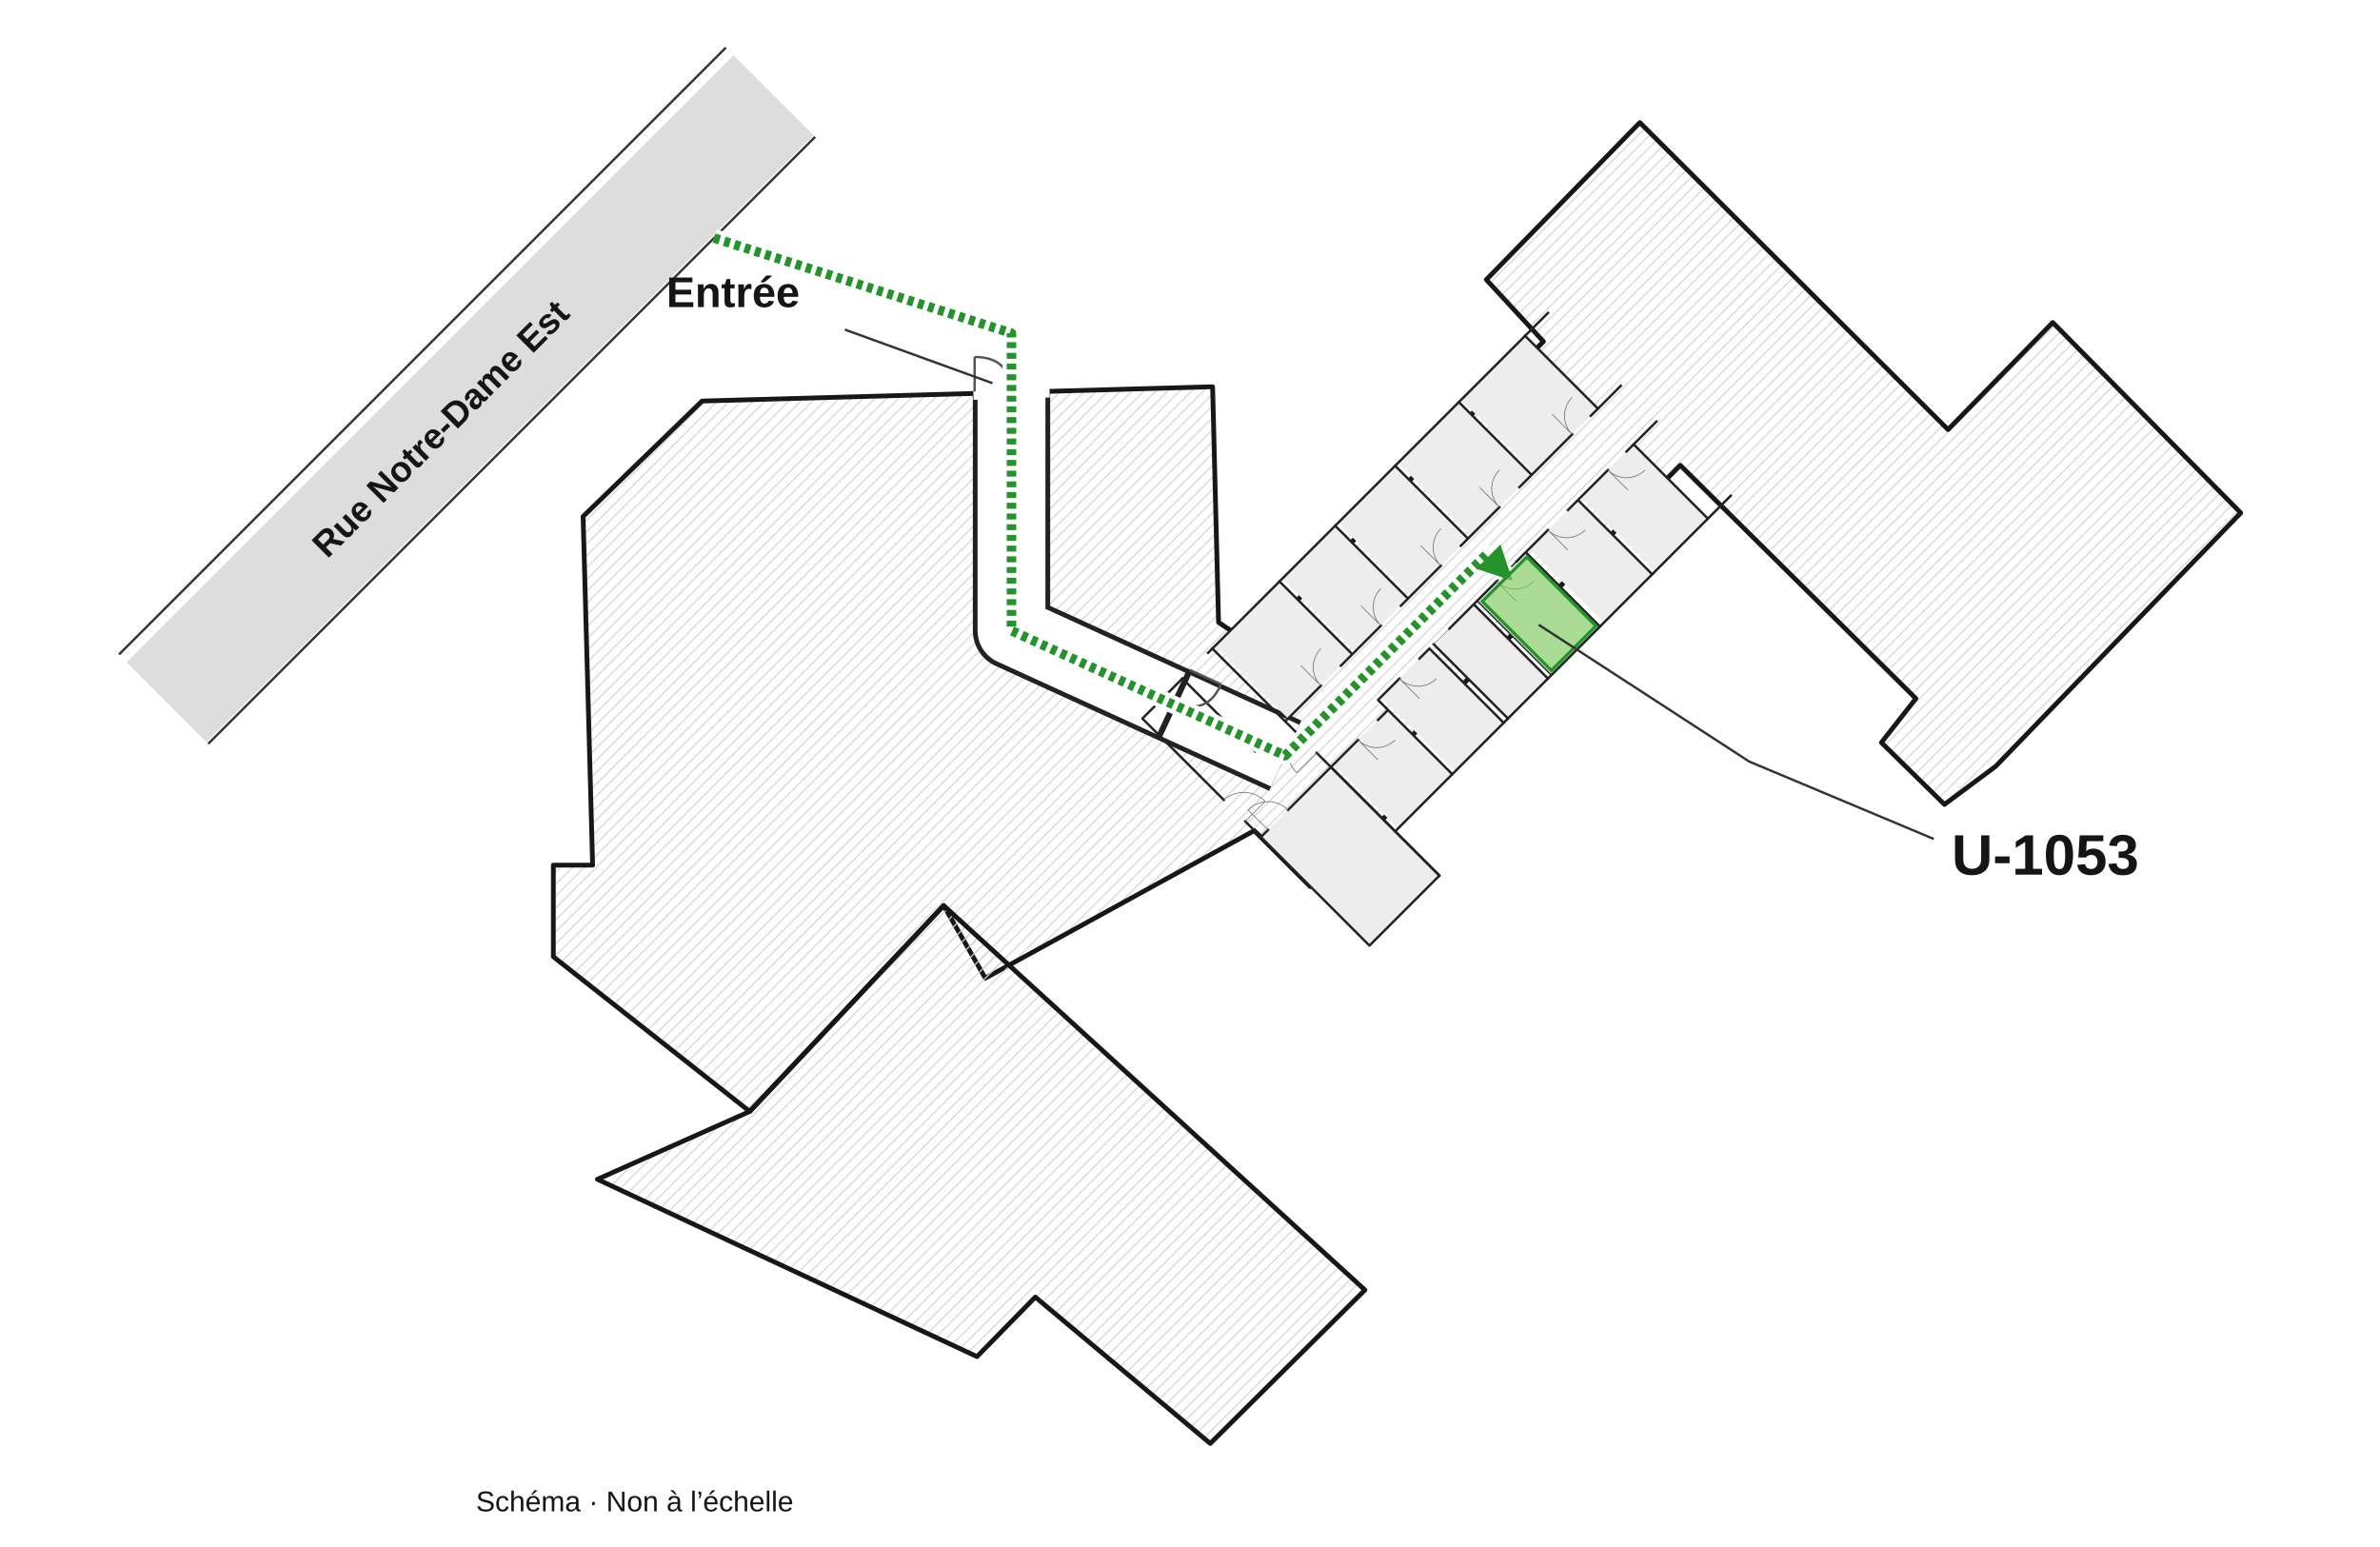
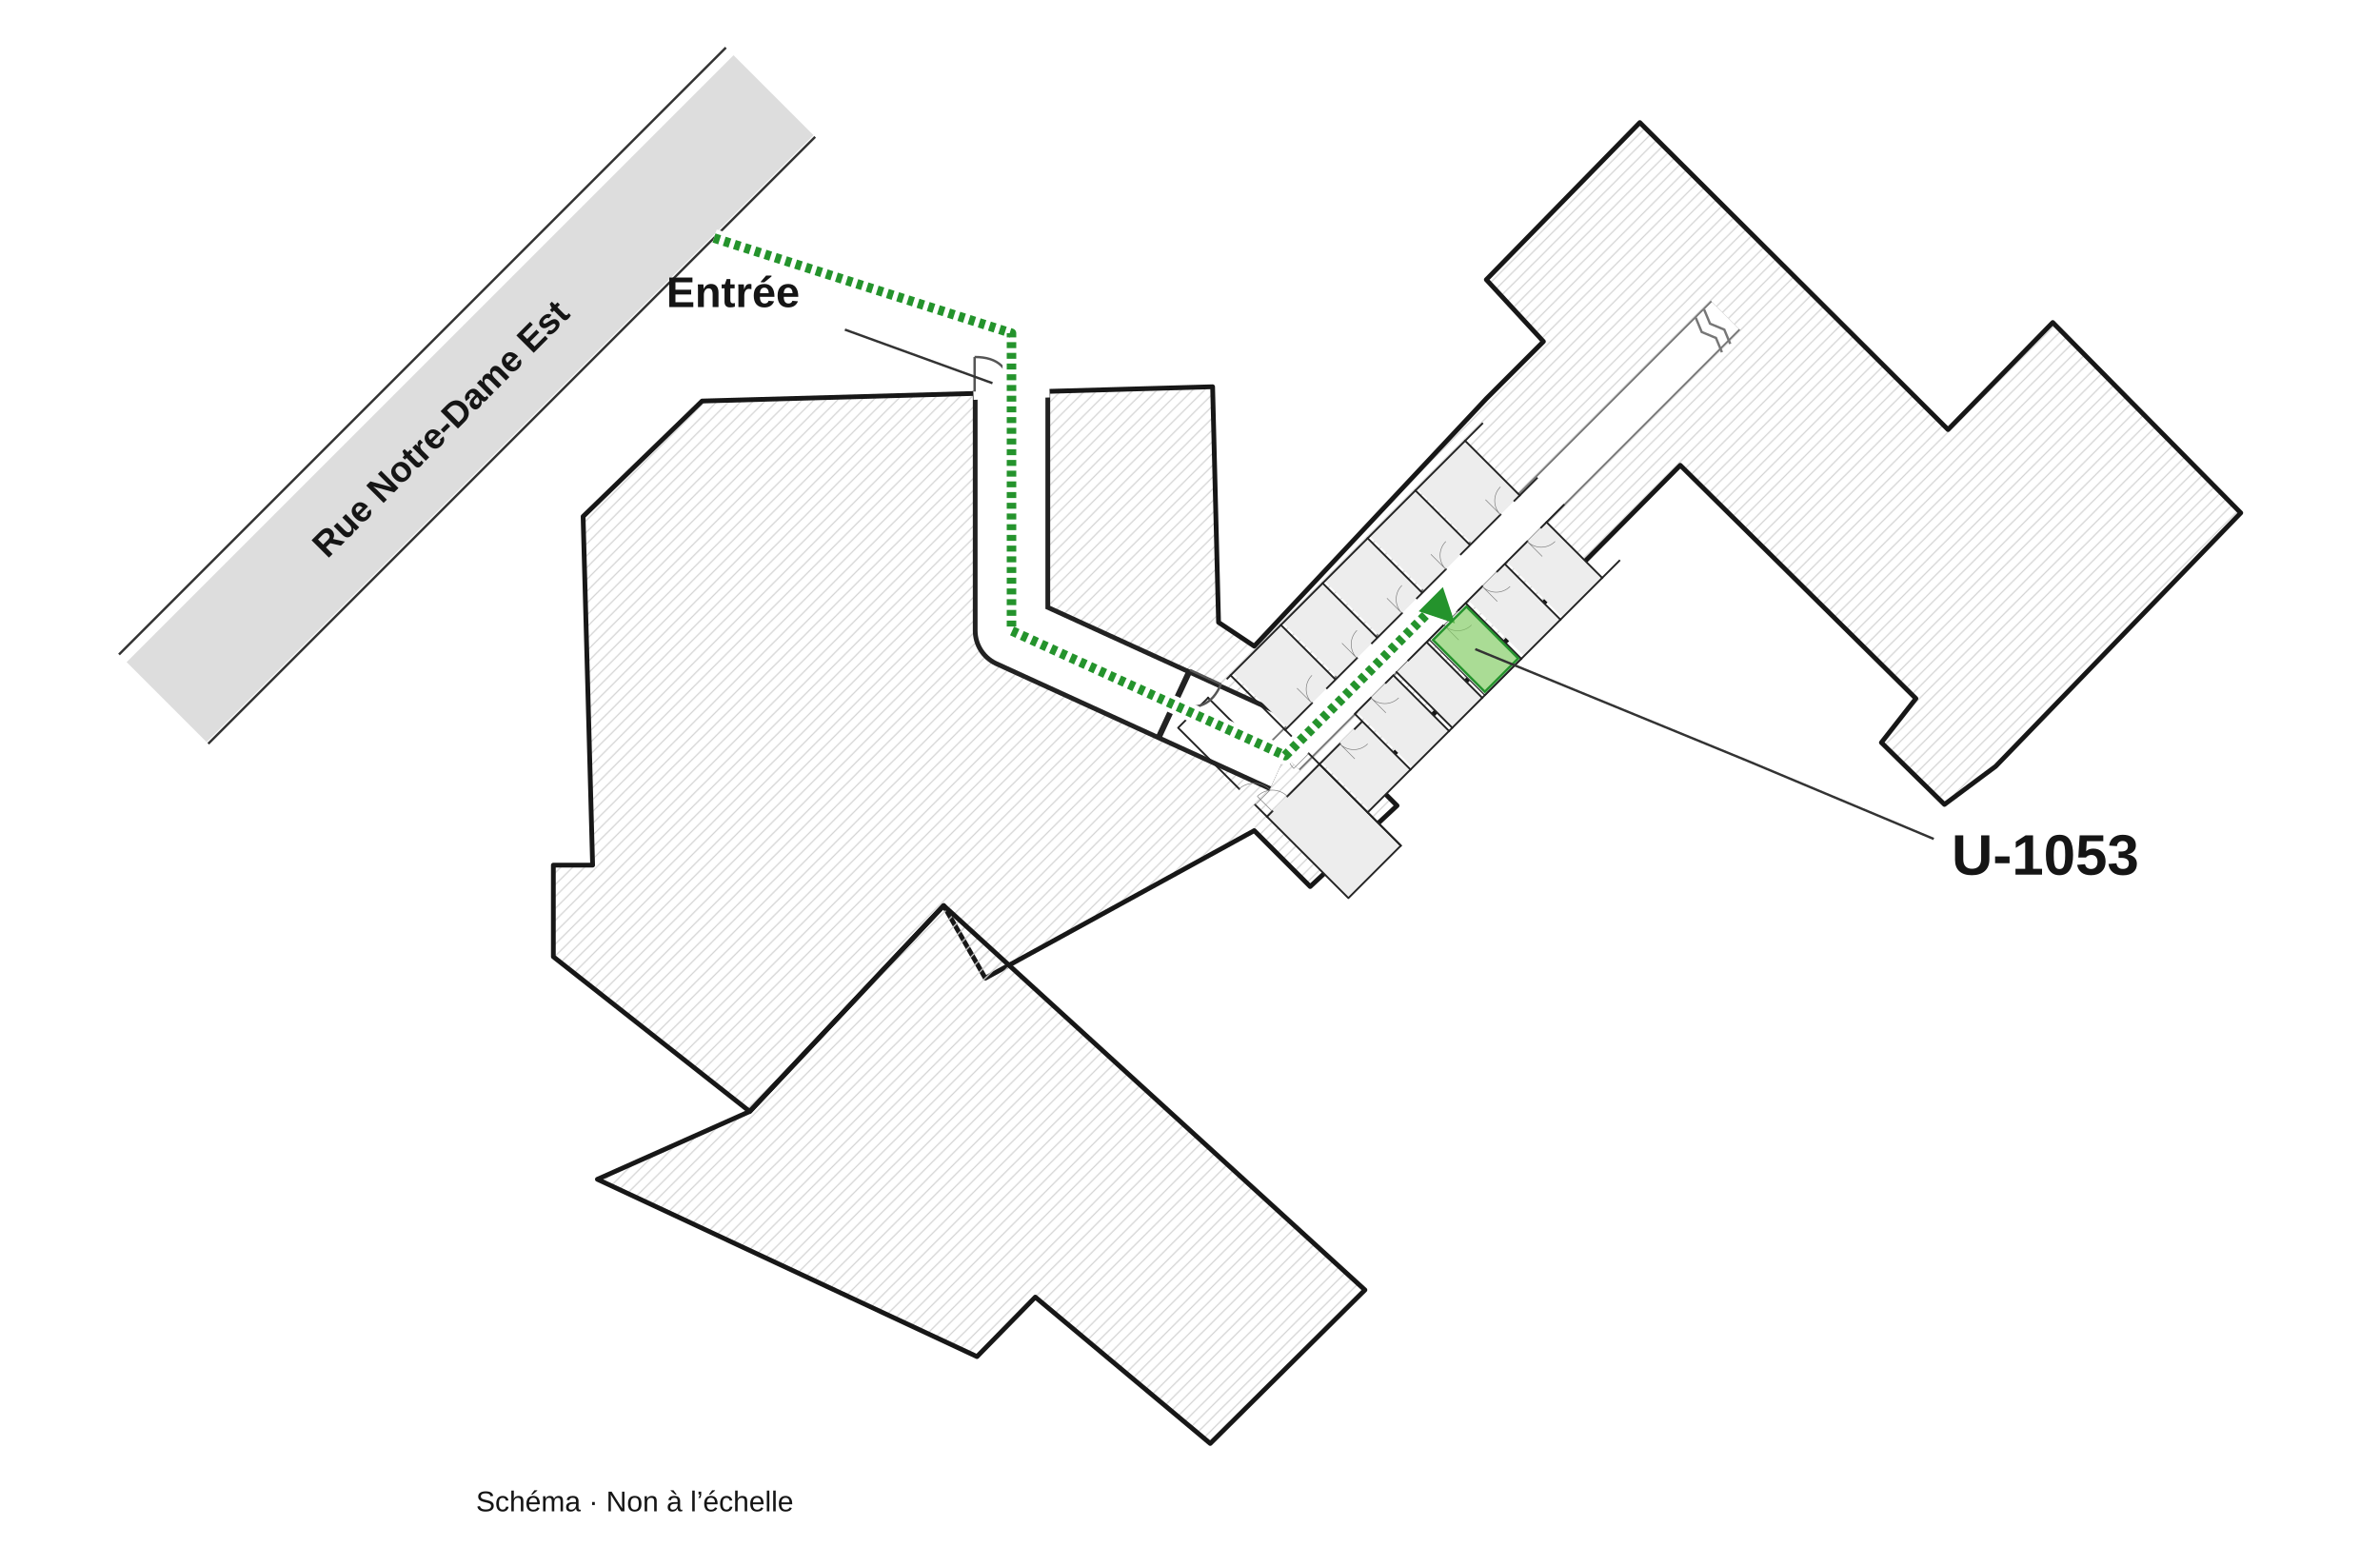
<svg xmlns="http://www.w3.org/2000/svg" width="1600" height="1040" viewBox="250 120 2000 1300" role="img" aria-labelledby="title desc" xml:lang="fr">
  <defs>
    <pattern id="hatch" width="10" height="10" patternUnits="userSpaceOnUse">
      <path d="M-2 2L2 -2M0 10L10 0M8 12L12 8" stroke="#d4d4d4" stroke-width="1" />
    </pattern>
    <marker id="arrow" viewBox="0 0 10 10" refX="8" refY="5" markerWidth="3.6" markerHeight="3.6" orient="auto">
      <path d="M0 0L10 5L0 10Z" fill="#24932c" />
    </marker>
  </defs>
  <style>
 text{font-family:Arial,sans-serif;fill:#151515}
 .outline{fill:url(#hatch);stroke:#171717;stroke-width:4;stroke-linejoin:round}
 .leader{fill:none;stroke:#333;stroke-width:2}
 .wall{fill:none;stroke:#222;stroke-width:6;stroke-linecap:square;stroke-linejoin:round}
 .door{fill:none;stroke:#777;stroke-width:2}
 .room{fill:#ededed}
 #office-plan rect{fill:#ededed;stroke:#333}
 .badge{fill:#fff;stroke:#111;stroke-width:2}
 .badge-number{font-size:23px;font-weight:bold;text-anchor:middle;dominant-baseline:central}
</style>
  <rect x="250" y="120" width="2000" height="1300" fill="white" />
  <g id="base-map">
    <g id="street" transform="translate(-200 -70)">
      <path d="M590 780L1100 270" fill="none" stroke="#ddd" stroke-width="95" />
      <path d="M550 740L1060 230M625 815L1135 305" fill="none" stroke="#333" stroke-width="2" />
      <text x="725" y="660" transform="rotate(-45 725 660)" font-size="30" font-weight="bold">Rue Notre-Dame Est</text>
    </g>
    <path class="outline" d="M740 554L840 457L1269 445L1274 643L1304 663L1499 455L1547 407L1499 355L1628 223L1887 481L1975 391L2133 551L1927 764L1884 796L1831 744L1860 707L1662 511L1401 774L1424 797L1351 865L1304 818L1078 942L1043 881L880 1054L715 924L715 847L748 847Z" />
    <path class="outline" d="M1043 881L1397 1204L1267 1333L1120 1210L1071 1260L752 1111L880 1054Z" />
    <path d="M1100 448V650L1330 755" fill="none" stroke="#222" stroke-width="65" stroke-linejoin="round" />
    <path d="M1100 448V650L1330 755" fill="none" stroke="white" stroke-width="57" stroke-linejoin="round" />
    <path d="M1068 451L1132 449" stroke="white" stroke-width="10" />
    <path d="M1069 449V420M1069 420Q1099 420 1099 449" fill="none" stroke="#555" stroke-width="2" />
-     <g id="office-plan" transform="matrix(.24 .24 -.24 .24 1516 305)">
+     <g id="corridor-continuation">
+       <path d="M1330 755L1700 385" fill="none" stroke="#777" stroke-width="35" />
+       <path d="M1330 755L1700 385" fill="none" stroke="white" stroke-width="32" />
+       <path d="M1675 387L1680 399L1692 404L1697 416 M1682 380L1687 392L1699 397L1704 409" fill="none" stroke="#777" stroke-width="2" />
+     </g>
+     <g id="office-plan" transform="matrix(.18 .18 -.18 .18 1469.5 417.5)">
      <path class="room" d="M235 170H490V394H235Z M235 402H490V615H235Z M235 625H490V825H235Z M235 835H490V1020H235Z M235 1030H490V1255H235Z M615 170H875V355H615Z M615 365H875V535H615Z M615 885H875V1055H615Z M650 1065H875V1255H650Z M650 1265H1030V1510H650Z" />
      <rect x="615" y="548" width="260" height="170" fill="#d7f0e9" />
      <rect x="615" y="548" width="260" height="170" fill="none" stroke="#168269" stroke-width="4" />
      <rect x="615" y="730" width="260" height="140" fill="#eef2f5" />
      <path class="wall" d="M235 90V1280 M235 1370V1510H520 M595 1510H1030V1265H875V90 M490 90V195 M615 90V195" />
      <path class="wall" d="M235 170H490 M490 260V402H235 M490 402V445 M490 515V625H235 M490 625V650 M490 720V835H235 M490 835V860 M490 930V1030H235 M490 1030V1070 M490 1140V1265H235" />
      <path class="wall" d="M615 170H875 M615 260V365H875 M615 365V400 M615 470V548H875 M615 548V580 M615 650V730H875 M615 730V815 M615 870H875 M615 885H875 M615 885V920 M615 990V1065H875 M650 1065V1100 M650 1170V1265H875" />
      <path class="door" d="M490 260H420 M490 260A65 65 0 0 1 425 195 M490 515H420 M490 515A65 65 0 0 1 425 450 M490 720H420 M490 720A65 65 0 0 1 425 655 M490 930H420 M490 930A65 65 0 0 1 425 865 M490 1140H420 M490 1140A65 65 0 0 1 425 1075 M615 260H685 M615 260A65 65 0 0 0 680 195 M615 470H685 M615 470A65 65 0 0 0 680 405 M615 650H685 M615 650A65 65 0 0 0 680 585 M615 990H685 M615 990A65 65 0 0 0 680 925 M650 1170H720 M650 1170A65 65 0 0 0 715 1105" />
      <path class="wall" d="M235 1370H490 M490 1265H530 M600 1265H650V1415 M650 1485V1510 M650 1265H1030" />
      <path class="door" d="M600 1265V1335 M600 1335A70 70 0 0 1 530 1265 M595 1510V1440 M595 1440A75 75 0 0 0 520 1510 M650 1485H580 M580 1485A70 70 0 0 1 650 1415" />
    </g>
    <path d="M1250 683L1224 739" stroke="#222" stroke-width="5" />
    <path d="M1250 683L1276 695M1276 695Q1265 721 1238 711" fill="none" stroke="#555" stroke-width="2" />
  </g>
  <g id="green-route">
-     <path d="M850 320L1100 400V650L1330 755L1499 586L1517 604" fill="none" stroke="white" stroke-width="15" stroke-linejoin="round" />
-     <path d="M850 320L1100 400V650L1330 755L1499 586L1517 604" fill="none" stroke="#24932c" stroke-width="8" stroke-linejoin="round" stroke-dasharray="5 4" marker-end="url(#arrow)" />
-     <g transform="matrix(.24 .24 -.24 .24 1516 305)">
+     <path d="M850 320L1100 400V650L1330 755L1456.9 628.1L1468.6 639.8" fill="none" stroke="white" stroke-width="15" stroke-linejoin="round" />
+     <path d="M850 320L1100 400V650L1330 755L1456.9 628.1L1468.6 639.8" fill="none" stroke="#24932c" stroke-width="8" stroke-linejoin="round" stroke-dasharray="5 4" marker-end="url(#arrow)" />
+     <g transform="matrix(.18 .18 -.18 .18 1469.5 417.5)">
      <rect x="625" y="554" width="242" height="156" fill="#7dd05a" fill-opacity=".6" stroke="#24932c" stroke-width="8" />
    </g>
  </g>
  <g id="labels">
    <path class="leader" d="M960 397L1084 442" />
    <text x="810" y="378" font-size="36" font-weight="bold">Entrée</text>
-     <path class="leader" d="M1543 645L1720 760L1875 825" />
+     <path class="leader" d="M1489.7 665.5L1720 760L1875 825" />
    <text x="1890" y="855" font-size="48" font-weight="bold">U-1053</text>
    <text x="650" y="1390" font-size="24" fill="#555">Schéma · Non à l’échelle</text>
  </g>
</svg>
